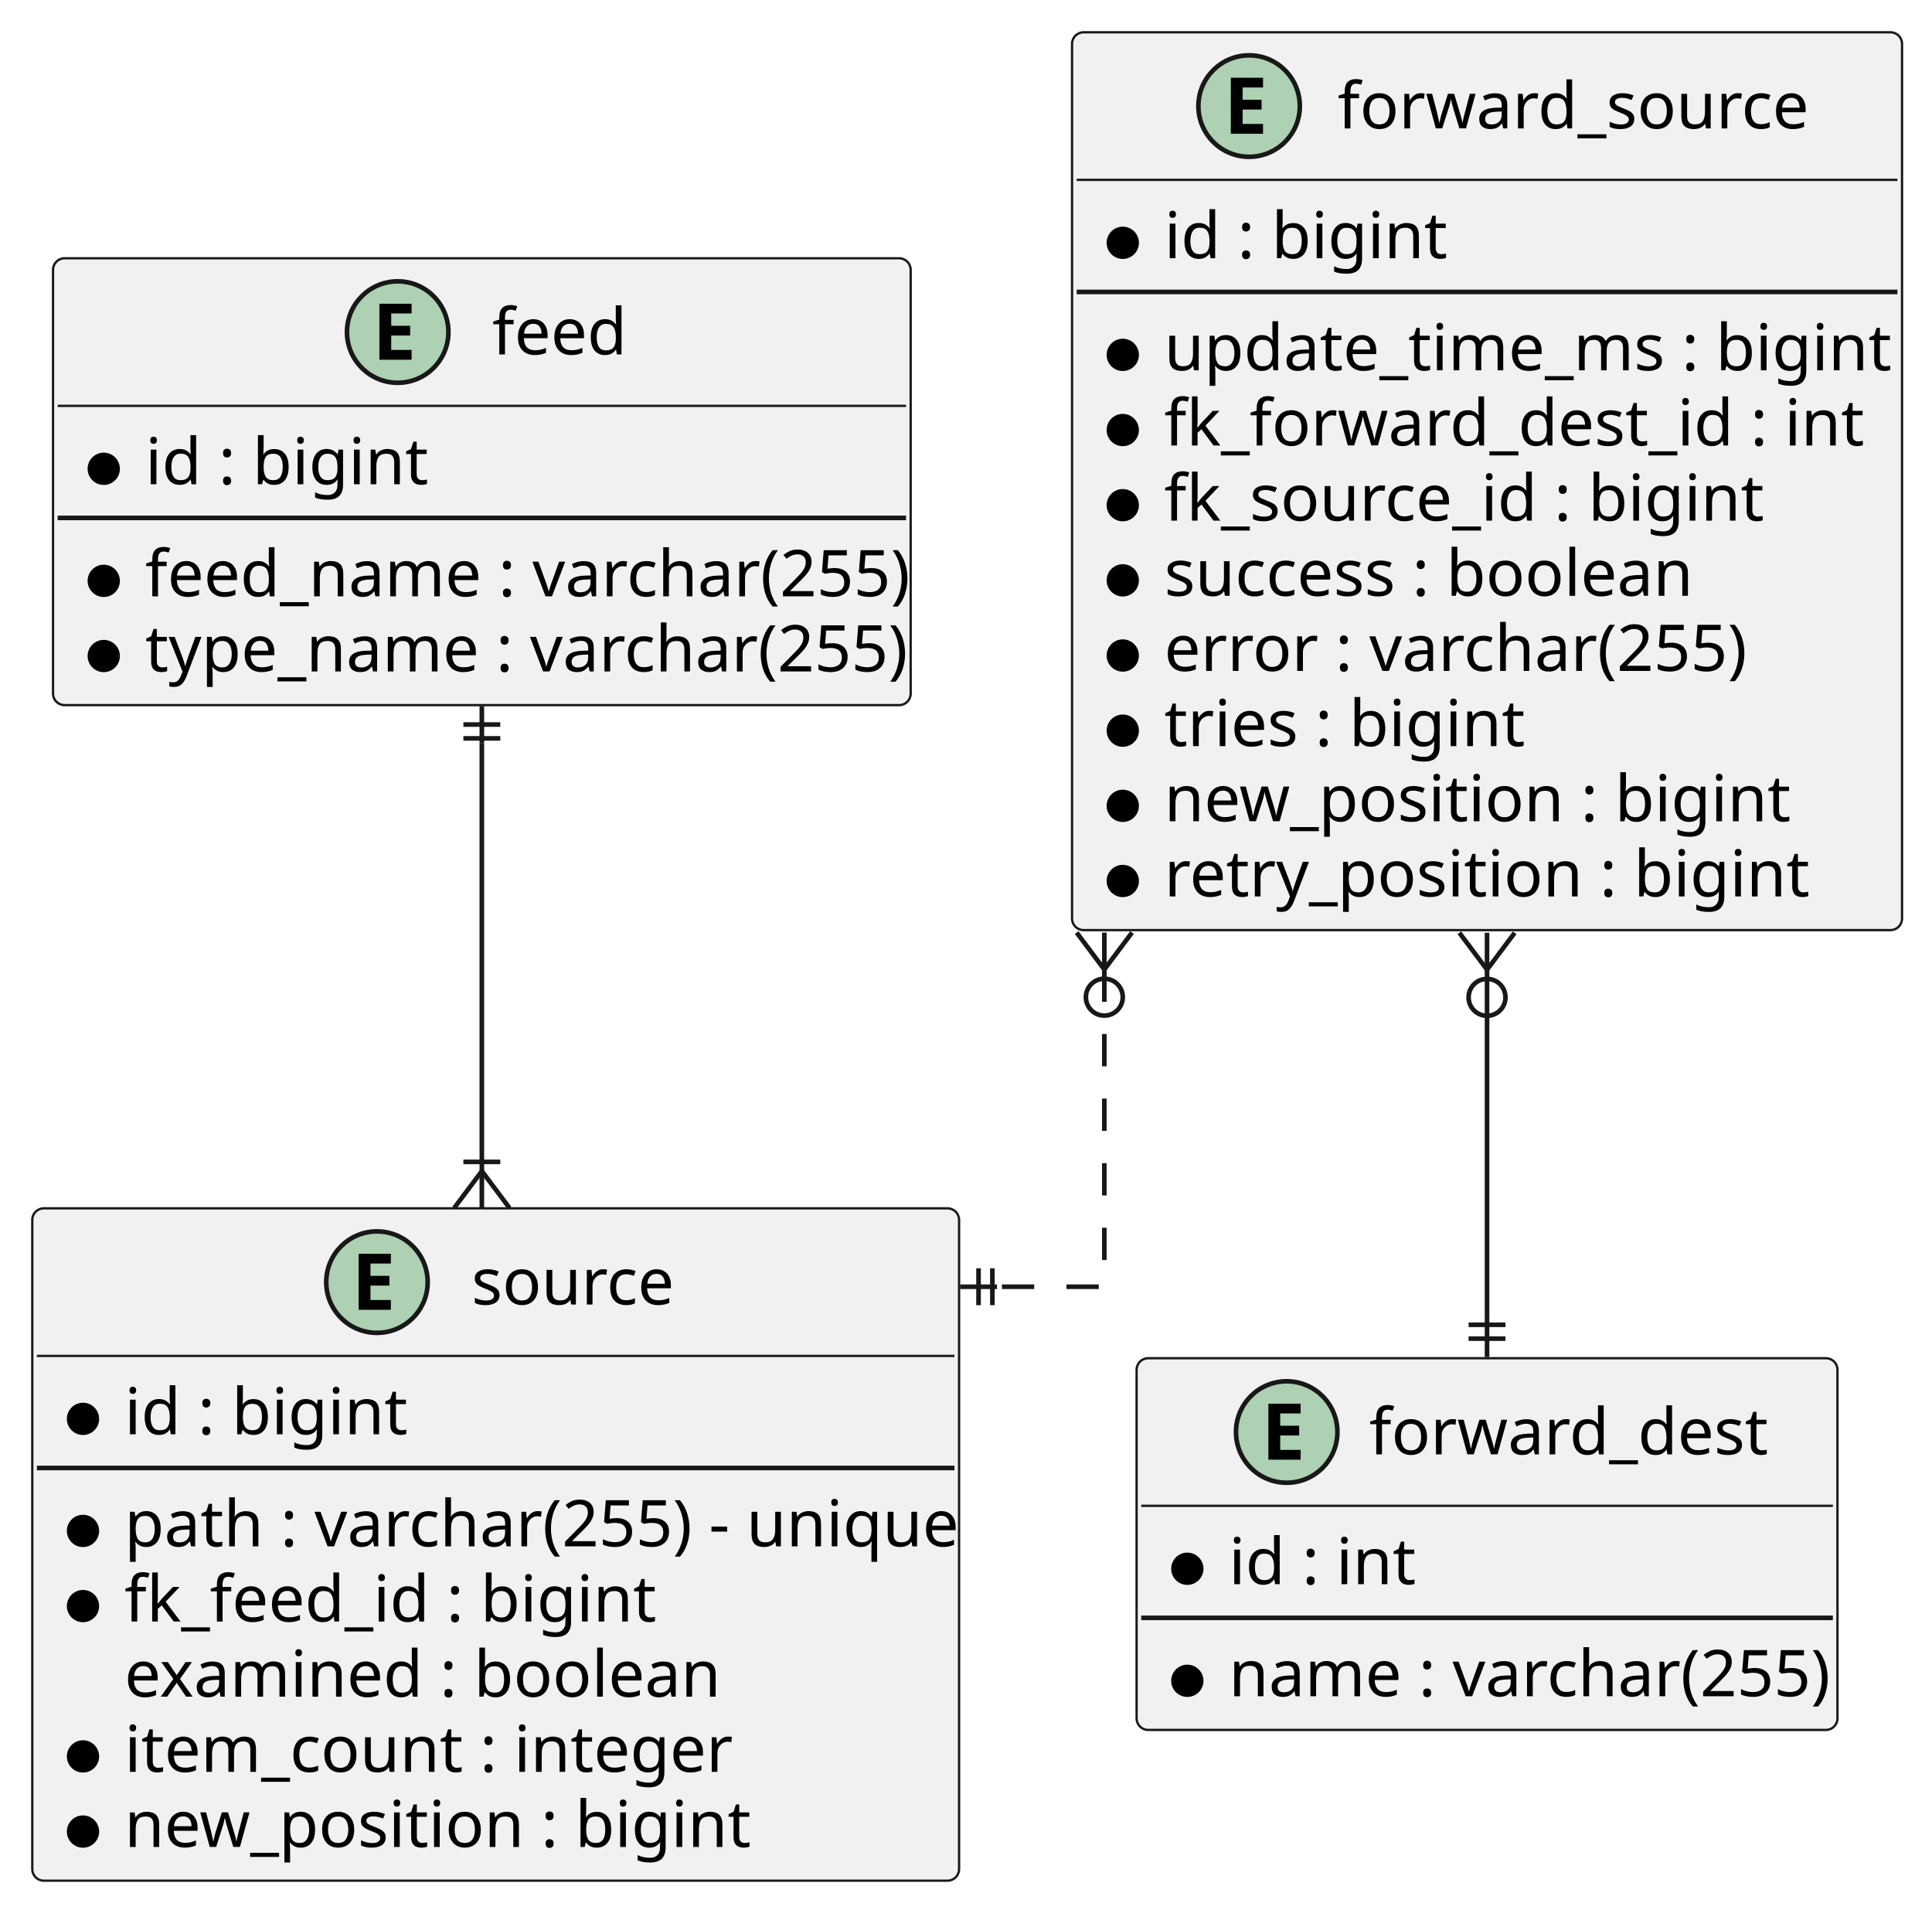
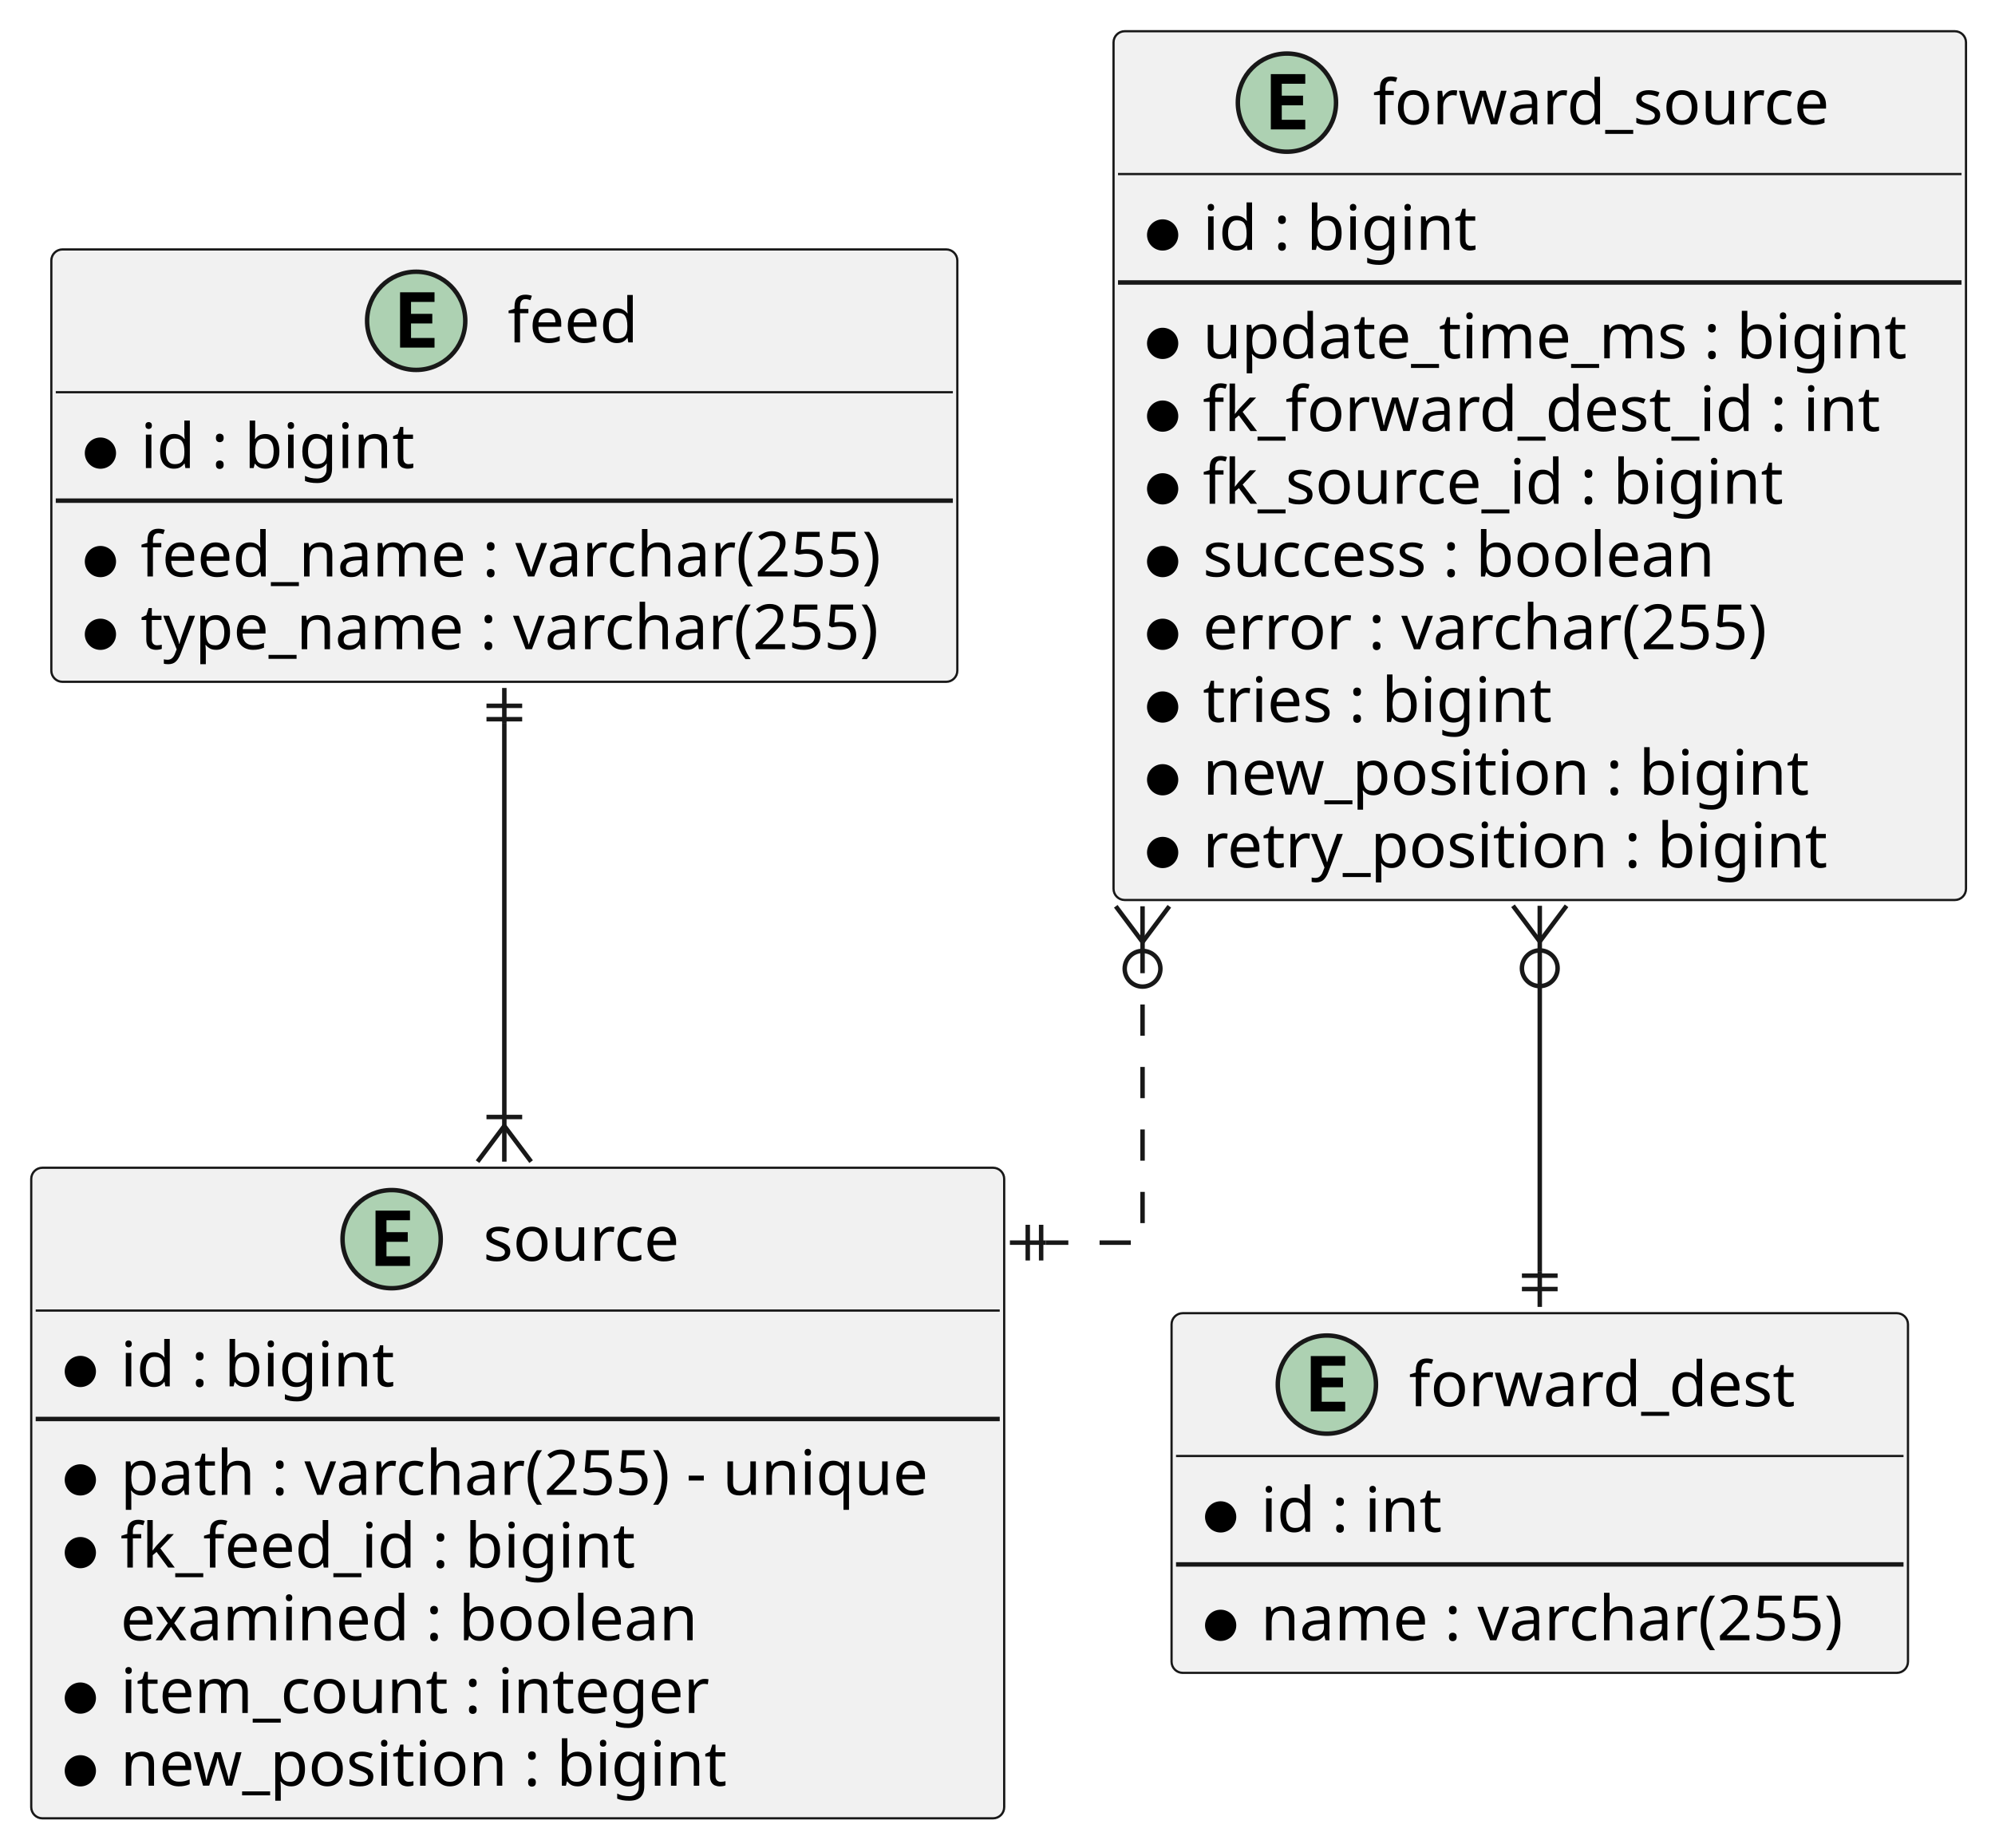
- <svg xmlns="http://www.w3.org/2000/svg" contentStyleType="text/css" height="414px" preserveAspectRatio="none" style="width:419px;height:414px;background:#FFFFFF;" version="1.1" viewBox="0 0 419 414" width="419px" zoomAndPan="magnify">
+ <svg xmlns="http://www.w3.org/2000/svg" contentStyleType="text/css" height="414px" preserveAspectRatio="none" style="width:447px;height:414px;background:#FFFFFF;" version="1.1" viewBox="0 0 447 414" width="447px" zoomAndPan="magnify">
  <defs />
  <g>
    <g id="elem_feed">
-       <rect codeLine="5" fill="#F1F1F1" height="96.891" id="feed" rx="2.5" ry="2.5" style="stroke:#181818;stroke-width:0.5;" width="186" x="11.5" y="56" />
-       <ellipse cx="86.25" cy="72" fill="#ADD1B2" rx="11" ry="11" style="stroke:#181818;stroke-width:1.0;" />
-       <path d="M89.266,78 L82.281,78 L82.281,65.859 L89.266,65.859 L89.266,67.969 L84.844,67.969 L84.844,70.641 L88.953,70.641 L88.953,72.75 L84.844,72.75 L84.844,75.875 L89.266,75.875 L89.266,78 Z " fill="#000000" />
-       <text fill="#000000" font-family="sans-serif" font-size="14" lengthAdjust="spacing" textLength="28" x="106.75" y="76.847">feed</text>
-       <line style="stroke:#181818;stroke-width:0.5;" x1="12.5" x2="196.5" y1="88" y2="88" />
-       <ellipse cx="22.5" cy="101.648" fill="#000000" rx="3" ry="3" style="stroke:#000000;stroke-width:1.0;" />
-       <text fill="#000000" font-family="sans-serif" font-size="14" lengthAdjust="spacing" textLength="60" x="31.5" y="104.995">id : bigint</text>
-       <line style="stroke:#181818;stroke-width:1.0;" x1="12.5" x2="196.5" y1="112.297" y2="112.297" />
-       <ellipse cx="22.5" cy="125.945" fill="#000000" rx="3" ry="3" style="stroke:#000000;stroke-width:1.0;" />
-       <text fill="#000000" font-family="sans-serif" font-size="14" lengthAdjust="spacing" textLength="160" x="31.5" y="129.292">feed_name : varchar(255)</text>
-       <ellipse cx="22.5" cy="142.242" fill="#000000" rx="3" ry="3" style="stroke:#000000;stroke-width:1.0;" />
-       <text fill="#000000" font-family="sans-serif" font-size="14" lengthAdjust="spacing" textLength="160" x="31.5" y="145.589">type_name : varchar(255)</text>
+       <rect codeLine="5" fill="#F1F1F1" height="96.891" id="feed" rx="2.5" ry="2.5" style="stroke:#181818;stroke-width:0.5;" width="203" x="11.5" y="55.89" />
+       <ellipse cx="93.25" cy="71.89" fill="#ADD1B2" rx="11" ry="11" style="stroke:#181818;stroke-width:1.0;" />
+       <path d="M97.359,77.89 L89.641,77.89 L89.641,65.499 L97.359,65.499 L97.359,67.656 L92.094,67.656 L92.094,70.328 L96.859,70.328 L96.859,72.484 L92.094,72.484 L92.094,75.734 L97.359,75.734 L97.359,77.89 Z " fill="#000000" />
+       <text fill="#000000" font-family="sans-serif" font-size="14" lengthAdjust="spacing" textLength="31" x="113.75" y="76.737">feed</text>
+       <line style="stroke:#181818;stroke-width:0.5;" x1="12.5" x2="213.5" y1="87.89" y2="87.89" />
+       <ellipse cx="22.5" cy="101.538" fill="#000000" rx="3" ry="3" style="stroke:#000000;stroke-width:1.0;" />
+       <text fill="#000000" font-family="sans-serif" font-size="14" lengthAdjust="spacing" textLength="63" x="31.5" y="104.885">id : bigint</text>
+       <line style="stroke:#181818;stroke-width:1.0;" x1="12.5" x2="213.5" y1="112.187" y2="112.187" />
+       <ellipse cx="22.5" cy="125.835" fill="#000000" rx="3" ry="3" style="stroke:#000000;stroke-width:1.0;" />
+       <text fill="#000000" font-family="sans-serif" font-size="14" lengthAdjust="spacing" textLength="177" x="31.5" y="129.182">feed_name : varchar(255)</text>
+       <ellipse cx="22.5" cy="142.132" fill="#000000" rx="3" ry="3" style="stroke:#000000;stroke-width:1.0;" />
+       <text fill="#000000" font-family="sans-serif" font-size="14" lengthAdjust="spacing" textLength="176" x="31.5" y="145.479">type_name : varchar(255)</text>
    </g>
    <g id="elem_source">
-       <rect codeLine="12" fill="#F1F1F1" height="145.781" id="source" rx="2.5" ry="2.5" style="stroke:#181818;stroke-width:0.5;" width="201" x="7" y="262" />
-       <ellipse cx="81.75" cy="278" fill="#ADD1B2" rx="11" ry="11" style="stroke:#181818;stroke-width:1.0;" />
-       <path d="M84.766,284 L77.781,284 L77.781,271.859 L84.766,271.859 L84.766,273.969 L80.344,273.969 L80.344,276.641 L84.453,276.641 L84.453,278.75 L80.344,278.75 L80.344,281.875 L84.766,281.875 L84.766,284 Z " fill="#000000" />
-       <text fill="#000000" font-family="sans-serif" font-size="14" lengthAdjust="spacing" textLength="43" x="102.25" y="282.847">source</text>
-       <line style="stroke:#181818;stroke-width:0.5;" x1="8" x2="207" y1="294" y2="294" />
-       <ellipse cx="18" cy="307.648" fill="#000000" rx="3" ry="3" style="stroke:#000000;stroke-width:1.0;" />
-       <text fill="#000000" font-family="sans-serif" font-size="14" lengthAdjust="spacing" textLength="60" x="27" y="310.995">id : bigint</text>
-       <line style="stroke:#181818;stroke-width:1.0;" x1="8" x2="207" y1="318.297" y2="318.297" />
-       <ellipse cx="18" cy="331.945" fill="#000000" rx="3" ry="3" style="stroke:#000000;stroke-width:1.0;" />
-       <text fill="#000000" font-family="sans-serif" font-size="14" lengthAdjust="spacing" textLength="175" x="27" y="335.292">path : varchar(255) - unique</text>
-       <ellipse cx="18" cy="348.242" fill="#000000" rx="3" ry="3" style="stroke:#000000;stroke-width:1.0;" />
-       <text fill="#000000" font-family="sans-serif" font-size="14" lengthAdjust="spacing" textLength="111" x="27" y="351.589">fk_feed_id : bigint</text>
-       <text fill="#000000" font-family="sans-serif" font-size="14" lengthAdjust="spacing" textLength="126" x="27" y="367.886">examined : boolean</text>
-       <ellipse cx="18" cy="380.836" fill="#000000" rx="3" ry="3" style="stroke:#000000;stroke-width:1.0;" />
-       <text fill="#000000" font-family="sans-serif" font-size="14" lengthAdjust="spacing" textLength="129" x="27" y="384.183">item_count : integer</text>
-       <ellipse cx="18" cy="397.133" fill="#000000" rx="3" ry="3" style="stroke:#000000;stroke-width:1.0;" />
-       <text fill="#000000" font-family="sans-serif" font-size="14" lengthAdjust="spacing" textLength="132" x="27" y="400.479">new_position : bigint</text>
+       <rect codeLine="12" fill="#F1F1F1" height="145.781" id="source" rx="2.5" ry="2.5" style="stroke:#181818;stroke-width:0.5;" width="218" x="7" y="261.67" />
+       <ellipse cx="87.75" cy="277.67" fill="#ADD1B2" rx="11" ry="11" style="stroke:#181818;stroke-width:1.0;" />
+       <path d="M91.859,283.67 L84.141,283.67 L84.141,271.279 L91.859,271.279 L91.859,273.436 L86.594,273.436 L86.594,276.108 L91.359,276.108 L91.359,278.264 L86.594,278.264 L86.594,281.514 L91.859,281.514 L91.859,283.67 Z " fill="#000000" />
+       <text fill="#000000" font-family="sans-serif" font-size="14" lengthAdjust="spacing" textLength="48" x="108.25" y="282.517">source</text>
+       <line style="stroke:#181818;stroke-width:0.5;" x1="8" x2="224" y1="293.67" y2="293.67" />
+       <ellipse cx="18" cy="307.318" fill="#000000" rx="3" ry="3" style="stroke:#000000;stroke-width:1.0;" />
+       <text fill="#000000" font-family="sans-serif" font-size="14" lengthAdjust="spacing" textLength="63" x="27" y="310.665">id : bigint</text>
+       <line style="stroke:#181818;stroke-width:1.0;" x1="8" x2="224" y1="317.967" y2="317.967" />
+       <ellipse cx="18" cy="331.615" fill="#000000" rx="3" ry="3" style="stroke:#000000;stroke-width:1.0;" />
+       <text fill="#000000" font-family="sans-serif" font-size="14" lengthAdjust="spacing" textLength="192" x="27" y="334.962">path : varchar(255) - unique</text>
+       <ellipse cx="18" cy="347.912" fill="#000000" rx="3" ry="3" style="stroke:#000000;stroke-width:1.0;" />
+       <text fill="#000000" font-family="sans-serif" font-size="14" lengthAdjust="spacing" textLength="120" x="27" y="351.259">fk_feed_id : bigint</text>
+       <text fill="#000000" font-family="sans-serif" font-size="14" lengthAdjust="spacing" textLength="136" x="27" y="367.556">examined : boolean</text>
+       <ellipse cx="18" cy="380.506" fill="#000000" rx="3" ry="3" style="stroke:#000000;stroke-width:1.0;" />
+       <text fill="#000000" font-family="sans-serif" font-size="14" lengthAdjust="spacing" textLength="139" x="27" y="383.853">item_count : integer</text>
+       <ellipse cx="18" cy="396.803" fill="#000000" rx="3" ry="3" style="stroke:#000000;stroke-width:1.0;" />
+       <text fill="#000000" font-family="sans-serif" font-size="14" lengthAdjust="spacing" textLength="142" x="27" y="400.149">new_position : bigint</text>
    </g>
    <g id="elem_forward_dest">
-       <rect codeLine="22" fill="#F1F1F1" height="80.594" id="forward_dest" rx="2.5" ry="2.5" style="stroke:#181818;stroke-width:0.5;" width="152" x="246.5" y="294.5" />
-       <ellipse cx="279.05" cy="310.5" fill="#ADD1B2" rx="11" ry="11" style="stroke:#181818;stroke-width:1.0;" />
-       <path d="M282.066,316.5 L275.081,316.5 L275.081,304.359 L282.066,304.359 L282.066,306.469 L277.644,306.469 L277.644,309.141 L281.753,309.141 L281.753,311.25 L277.644,311.25 L277.644,314.375 L282.066,314.375 L282.066,316.5 Z " fill="#000000" />
-       <text fill="#000000" font-family="sans-serif" font-size="14" lengthAdjust="spacing" textLength="81" x="296.95" y="315.347">forward_dest</text>
-       <line style="stroke:#181818;stroke-width:0.5;" x1="247.5" x2="397.5" y1="326.5" y2="326.5" />
-       <ellipse cx="257.5" cy="340.148" fill="#000000" rx="3" ry="3" style="stroke:#000000;stroke-width:1.0;" />
-       <text fill="#000000" font-family="sans-serif" font-size="14" lengthAdjust="spacing" textLength="41" x="266.5" y="343.495">id : int</text>
-       <line style="stroke:#181818;stroke-width:1.0;" x1="247.5" x2="397.5" y1="350.797" y2="350.797" />
-       <ellipse cx="257.5" cy="364.445" fill="#000000" rx="3" ry="3" style="stroke:#000000;stroke-width:1.0;" />
-       <text fill="#000000" font-family="sans-serif" font-size="14" lengthAdjust="spacing" textLength="126" x="266.5" y="367.792">name : varchar(255)</text>
+       <rect codeLine="22" fill="#F1F1F1" height="80.594" id="forward_dest" rx="2.5" ry="2.5" style="stroke:#181818;stroke-width:0.5;" width="165" x="262.5" y="294.26" />
+       <ellipse cx="297.3" cy="310.26" fill="#ADD1B2" rx="11" ry="11" style="stroke:#181818;stroke-width:1.0;" />
+       <path d="M301.409,316.26 L293.691,316.26 L293.691,303.869 L301.409,303.869 L301.409,306.026 L296.144,306.026 L296.144,308.697 L300.909,308.697 L300.909,310.854 L296.144,310.854 L296.144,314.104 L301.409,314.104 L301.409,316.26 Z " fill="#000000" />
+       <text fill="#000000" font-family="sans-serif" font-size="14" lengthAdjust="spacing" textLength="89" x="315.7" y="315.107">forward_dest</text>
+       <line style="stroke:#181818;stroke-width:0.5;" x1="263.5" x2="426.5" y1="326.26" y2="326.26" />
+       <ellipse cx="273.5" cy="339.908" fill="#000000" rx="3" ry="3" style="stroke:#000000;stroke-width:1.0;" />
+       <text fill="#000000" font-family="sans-serif" font-size="14" lengthAdjust="spacing" textLength="42" x="282.5" y="343.255">id : int</text>
+       <line style="stroke:#181818;stroke-width:1.0;" x1="263.5" x2="426.5" y1="350.557" y2="350.557" />
+       <ellipse cx="273.5" cy="364.205" fill="#000000" rx="3" ry="3" style="stroke:#000000;stroke-width:1.0;" />
+       <text fill="#000000" font-family="sans-serif" font-size="14" lengthAdjust="spacing" textLength="139" x="282.5" y="367.552">name : varchar(255)</text>
    </g>
    <g id="elem_forward_source">
-       <rect codeLine="28" fill="#F1F1F1" height="194.672" id="forward_source" rx="2.5" ry="2.5" style="stroke:#181818;stroke-width:0.5;" width="180" x="232.5" y="7" />
-       <ellipse cx="270.9" cy="23" fill="#ADD1B2" rx="11" ry="11" style="stroke:#181818;stroke-width:1.0;" />
-       <path d="M273.916,29 L266.931,29 L266.931,16.859 L273.916,16.859 L273.916,18.969 L269.494,18.969 L269.494,21.641 L273.603,21.641 L273.603,23.75 L269.494,23.75 L269.494,26.875 L273.916,26.875 L273.916,29 Z " fill="#000000" />
-       <text fill="#000000" font-family="sans-serif" font-size="14" lengthAdjust="spacing" textLength="96" x="290.1" y="27.847">forward_source</text>
-       <line style="stroke:#181818;stroke-width:0.5;" x1="233.5" x2="411.5" y1="39" y2="39" />
-       <ellipse cx="243.5" cy="52.648" fill="#000000" rx="3" ry="3" style="stroke:#000000;stroke-width:1.0;" />
-       <text fill="#000000" font-family="sans-serif" font-size="14" lengthAdjust="spacing" textLength="60" x="252.5" y="55.995">id : bigint</text>
-       <line style="stroke:#181818;stroke-width:1.0;" x1="233.5" x2="411.5" y1="63.297" y2="63.297" />
-       <ellipse cx="243.5" cy="76.945" fill="#000000" rx="3" ry="3" style="stroke:#000000;stroke-width:1.0;" />
-       <text fill="#000000" font-family="sans-serif" font-size="14" lengthAdjust="spacing" textLength="154" x="252.5" y="80.292">update_time_ms : bigint</text>
-       <ellipse cx="243.5" cy="93.242" fill="#000000" rx="3" ry="3" style="stroke:#000000;stroke-width:1.0;" />
-       <text fill="#000000" font-family="sans-serif" font-size="14" lengthAdjust="spacing" textLength="145" x="252.5" y="96.589">fk_forward_dest_id : int</text>
-       <ellipse cx="243.5" cy="109.539" fill="#000000" rx="3" ry="3" style="stroke:#000000;stroke-width:1.0;" />
-       <text fill="#000000" font-family="sans-serif" font-size="14" lengthAdjust="spacing" textLength="126" x="252.5" y="112.886">fk_source_id : bigint</text>
-       <ellipse cx="243.5" cy="125.836" fill="#000000" rx="3" ry="3" style="stroke:#000000;stroke-width:1.0;" />
-       <text fill="#000000" font-family="sans-serif" font-size="14" lengthAdjust="spacing" textLength="114" x="252.5" y="129.183">success : boolean</text>
-       <ellipse cx="243.5" cy="142.133" fill="#000000" rx="3" ry="3" style="stroke:#000000;stroke-width:1.0;" />
-       <text fill="#000000" font-family="sans-serif" font-size="14" lengthAdjust="spacing" textLength="121" x="252.5" y="145.48">error : varchar(255)</text>
-       <ellipse cx="243.5" cy="158.43" fill="#000000" rx="3" ry="3" style="stroke:#000000;stroke-width:1.0;" />
-       <text fill="#000000" font-family="sans-serif" font-size="14" lengthAdjust="spacing" textLength="77" x="252.5" y="161.776">tries : bigint</text>
-       <ellipse cx="243.5" cy="174.727" fill="#000000" rx="3" ry="3" style="stroke:#000000;stroke-width:1.0;" />
-       <text fill="#000000" font-family="sans-serif" font-size="14" lengthAdjust="spacing" textLength="132" x="252.5" y="178.073">new_position : bigint</text>
-       <ellipse cx="243.5" cy="191.023" fill="#000000" rx="3" ry="3" style="stroke:#000000;stroke-width:1.0;" />
-       <text fill="#000000" font-family="sans-serif" font-size="14" lengthAdjust="spacing" textLength="136" x="252.5" y="194.37">retry_position : bigint</text>
+       <rect codeLine="28" fill="#F1F1F1" height="194.672" id="forward_source" rx="2.5" ry="2.5" style="stroke:#181818;stroke-width:0.5;" width="191" x="249.5" y="7" />
+       <ellipse cx="288.35" cy="23" fill="#ADD1B2" rx="11" ry="11" style="stroke:#181818;stroke-width:1.0;" />
+       <path d="M292.459,29 L284.741,29 L284.741,16.609 L292.459,16.609 L292.459,18.766 L287.194,18.766 L287.194,21.438 L291.959,21.438 L291.959,23.594 L287.194,23.594 L287.194,26.844 L292.459,26.844 L292.459,29 Z " fill="#000000" />
+       <text fill="#000000" font-family="sans-serif" font-size="14" lengthAdjust="spacing" textLength="106" x="307.65" y="27.847">forward_source</text>
+       <line style="stroke:#181818;stroke-width:0.5;" x1="250.5" x2="439.5" y1="39" y2="39" />
+       <ellipse cx="260.5" cy="52.648" fill="#000000" rx="3" ry="3" style="stroke:#000000;stroke-width:1.0;" />
+       <text fill="#000000" font-family="sans-serif" font-size="14" lengthAdjust="spacing" textLength="63" x="269.5" y="55.995">id : bigint</text>
+       <line style="stroke:#181818;stroke-width:1.0;" x1="250.5" x2="439.5" y1="63.297" y2="63.297" />
+       <ellipse cx="260.5" cy="76.945" fill="#000000" rx="3" ry="3" style="stroke:#000000;stroke-width:1.0;" />
+       <text fill="#000000" font-family="sans-serif" font-size="14" lengthAdjust="spacing" textLength="165" x="269.5" y="80.292">update_time_ms : bigint</text>
+       <ellipse cx="260.5" cy="93.242" fill="#000000" rx="3" ry="3" style="stroke:#000000;stroke-width:1.0;" />
+       <text fill="#000000" font-family="sans-serif" font-size="14" lengthAdjust="spacing" textLength="157" x="269.5" y="96.589">fk_forward_dest_id : int</text>
+       <ellipse cx="260.5" cy="109.539" fill="#000000" rx="3" ry="3" style="stroke:#000000;stroke-width:1.0;" />
+       <text fill="#000000" font-family="sans-serif" font-size="14" lengthAdjust="spacing" textLength="137" x="269.5" y="112.886">fk_source_id : bigint</text>
+       <ellipse cx="260.5" cy="125.836" fill="#000000" rx="3" ry="3" style="stroke:#000000;stroke-width:1.0;" />
+       <text fill="#000000" font-family="sans-serif" font-size="14" lengthAdjust="spacing" textLength="127" x="269.5" y="129.183">success : boolean</text>
+       <ellipse cx="260.5" cy="142.133" fill="#000000" rx="3" ry="3" style="stroke:#000000;stroke-width:1.0;" />
+       <text fill="#000000" font-family="sans-serif" font-size="14" lengthAdjust="spacing" textLength="133" x="269.5" y="145.48">error : varchar(255)</text>
+       <ellipse cx="260.5" cy="158.43" fill="#000000" rx="3" ry="3" style="stroke:#000000;stroke-width:1.0;" />
+       <text fill="#000000" font-family="sans-serif" font-size="14" lengthAdjust="spacing" textLength="81" x="269.5" y="161.776">tries : bigint</text>
+       <ellipse cx="260.5" cy="174.727" fill="#000000" rx="3" ry="3" style="stroke:#000000;stroke-width:1.0;" />
+       <text fill="#000000" font-family="sans-serif" font-size="14" lengthAdjust="spacing" textLength="142" x="269.5" y="178.073">new_position : bigint</text>
+       <ellipse cx="260.5" cy="191.023" fill="#000000" rx="3" ry="3" style="stroke:#000000;stroke-width:1.0;" />
+       <text fill="#000000" font-family="sans-serif" font-size="14" lengthAdjust="spacing" textLength="144" x="269.5" y="194.37">retry_position : bigint</text>
    </g>
    <g id="link_feed_source">
-       <path codeLine="41" d="M104.5,161.1 C104.5,161.1 104.5,253.93 104.5,253.93 " fill="none" id="feed-source" style="stroke:#181818;stroke-width:1.0;" />
-       <line style="stroke:#181818;stroke-width:1.0;" x1="100.5" x2="108.5" y1="157.1" y2="157.1" />
-       <line style="stroke:#181818;stroke-width:1.0;" x1="100.5" x2="108.5" y1="160.1" y2="160.1" />
-       <line style="stroke:#181818;stroke-width:1.0;" x1="104.5" x2="104.5" y1="161.1" y2="153.1" />
-       <line style="stroke:#181818;stroke-width:1.0;" x1="104.5" x2="110.5" y1="253.93" y2="261.93" />
-       <line style="stroke:#181818;stroke-width:1.0;" x1="104.5" x2="98.5" y1="253.93" y2="261.93" />
-       <line style="stroke:#181818;stroke-width:1.0;" x1="104.5" x2="104.5" y1="253.93" y2="261.93" />
-       <line style="stroke:#181818;stroke-width:1.0;" x1="108.5" x2="100.5" y1="251.93" y2="251.93" />
+       <path codeLine="41" d="M113,162.16 C113,162.16 113,252.3 113,252.3 " fill="none" id="feed-source" style="stroke:#181818;stroke-width:1.0;" />
+       <line style="stroke:#181818;stroke-width:1.0;" x1="109" x2="117" y1="158.16" y2="158.16" />
+       <line style="stroke:#181818;stroke-width:1.0;" x1="109" x2="117" y1="161.16" y2="161.16" />
+       <line style="stroke:#181818;stroke-width:1.0;" x1="113" x2="113" y1="162.16" y2="154.16" />
+       <line style="stroke:#181818;stroke-width:1.0;" x1="113" x2="119" y1="252.3" y2="260.3" />
+       <line style="stroke:#181818;stroke-width:1.0;" x1="113" x2="107" y1="252.3" y2="260.3" />
+       <line style="stroke:#181818;stroke-width:1.0;" x1="113" x2="113" y1="252.3" y2="260.3" />
+       <line style="stroke:#181818;stroke-width:1.0;" x1="117" x2="109" y1="250.3" y2="250.3" />
    </g>
    <g id="link_forward_source_forward_dest">
-       <path codeLine="43" d="M322.5,210.25 C322.5,210.25 322.5,286.25 322.5,286.25 " fill="none" id="forward_source-forward_dest" style="stroke:#181818;stroke-width:1.0;" />
-       <line style="stroke:#181818;stroke-width:1.0;" x1="322.5" x2="316.5" y1="210.25" y2="202.25" />
-       <line style="stroke:#181818;stroke-width:1.0;" x1="322.5" x2="328.5" y1="210.25" y2="202.25" />
-       <line style="stroke:#181818;stroke-width:1.0;" x1="322.5" x2="322.5" y1="210.25" y2="202.25" />
-       <ellipse cx="322.5" cy="216.25" fill="none" rx="4" ry="4" style="stroke:#181818;stroke-width:1.0;" />
-       <line style="stroke:#181818;stroke-width:1.0;" x1="326.5" x2="318.5" y1="290.25" y2="290.25" />
-       <line style="stroke:#181818;stroke-width:1.0;" x1="326.5" x2="318.5" y1="287.25" y2="287.25" />
-       <line style="stroke:#181818;stroke-width:1.0;" x1="322.5" x2="322.5" y1="286.25" y2="294.25" />
+       <path codeLine="43" d="M345,210.97 C345,210.97 345,284.85 345,284.85 " fill="none" id="forward_source-forward_dest" style="stroke:#181818;stroke-width:1.0;" />
+       <line style="stroke:#181818;stroke-width:1.0;" x1="345" x2="339" y1="210.97" y2="202.97" />
+       <line style="stroke:#181818;stroke-width:1.0;" x1="345" x2="351" y1="210.97" y2="202.97" />
+       <line style="stroke:#181818;stroke-width:1.0;" x1="345" x2="345" y1="210.97" y2="202.97" />
+       <ellipse cx="345" cy="216.97" fill="none" rx="4" ry="4" style="stroke:#181818;stroke-width:1.0;" />
+       <line style="stroke:#181818;stroke-width:1.0;" x1="349" x2="341" y1="288.85" y2="288.85" />
+       <line style="stroke:#181818;stroke-width:1.0;" x1="349" x2="341" y1="285.85" y2="285.85" />
+       <line style="stroke:#181818;stroke-width:1.0;" x1="345" x2="345" y1="284.85" y2="292.85" />
    </g>
    <g id="link_forward_source_source">
-       <path codeLine="44" d="M239.5,210.21 C239.5,210.21 239.5,279 239.5,279 C239.5,279 216.22,279 216.22,279 " fill="none" id="forward_source-source" style="stroke:#181818;stroke-width:1.0;stroke-dasharray:7.0,7.0;" />
-       <line style="stroke:#181818;stroke-width:1.0;" x1="239.5" x2="233.5" y1="210.21" y2="202.21" />
-       <line style="stroke:#181818;stroke-width:1.0;" x1="239.5" x2="245.5" y1="210.21" y2="202.21" />
-       <line style="stroke:#181818;stroke-width:1.0;" x1="239.5" x2="239.5" y1="210.21" y2="202.21" />
-       <ellipse cx="239.5" cy="216.21" fill="none" rx="4" ry="4" style="stroke:#181818;stroke-width:1.0;" />
-       <line style="stroke:#181818;stroke-width:1.0;" x1="212.22" x2="212.22" y1="283" y2="275" />
-       <line style="stroke:#181818;stroke-width:1.0;" x1="215.22" x2="215.22" y1="283" y2="275" />
-       <line style="stroke:#181818;stroke-width:1.0;" x1="216.22" x2="208.22" y1="279" y2="279" />
+       <path codeLine="44" d="M256,211.08 C256,211.08 256,278.45 256,278.45 C256,278.45 234.28,278.45 234.28,278.45 " fill="none" id="forward_source-source" style="stroke:#181818;stroke-width:1.0;stroke-dasharray:7.0,7.0;" />
+       <line style="stroke:#181818;stroke-width:1.0;" x1="256" x2="250" y1="211.08" y2="203.08" />
+       <line style="stroke:#181818;stroke-width:1.0;" x1="256" x2="262" y1="211.08" y2="203.08" />
+       <line style="stroke:#181818;stroke-width:1.0;" x1="256" x2="256" y1="211.08" y2="203.08" />
+       <ellipse cx="256" cy="217.08" fill="none" rx="4" ry="4" style="stroke:#181818;stroke-width:1.0;" />
+       <line style="stroke:#181818;stroke-width:1.0;" x1="230.28" x2="230.28" y1="282.45" y2="274.45" />
+       <line style="stroke:#181818;stroke-width:1.0;" x1="233.28" x2="233.28" y1="282.45" y2="274.45" />
+       <line style="stroke:#181818;stroke-width:1.0;" x1="234.28" x2="226.28" y1="278.45" y2="278.45" />
    </g>
  </g>
</svg>
